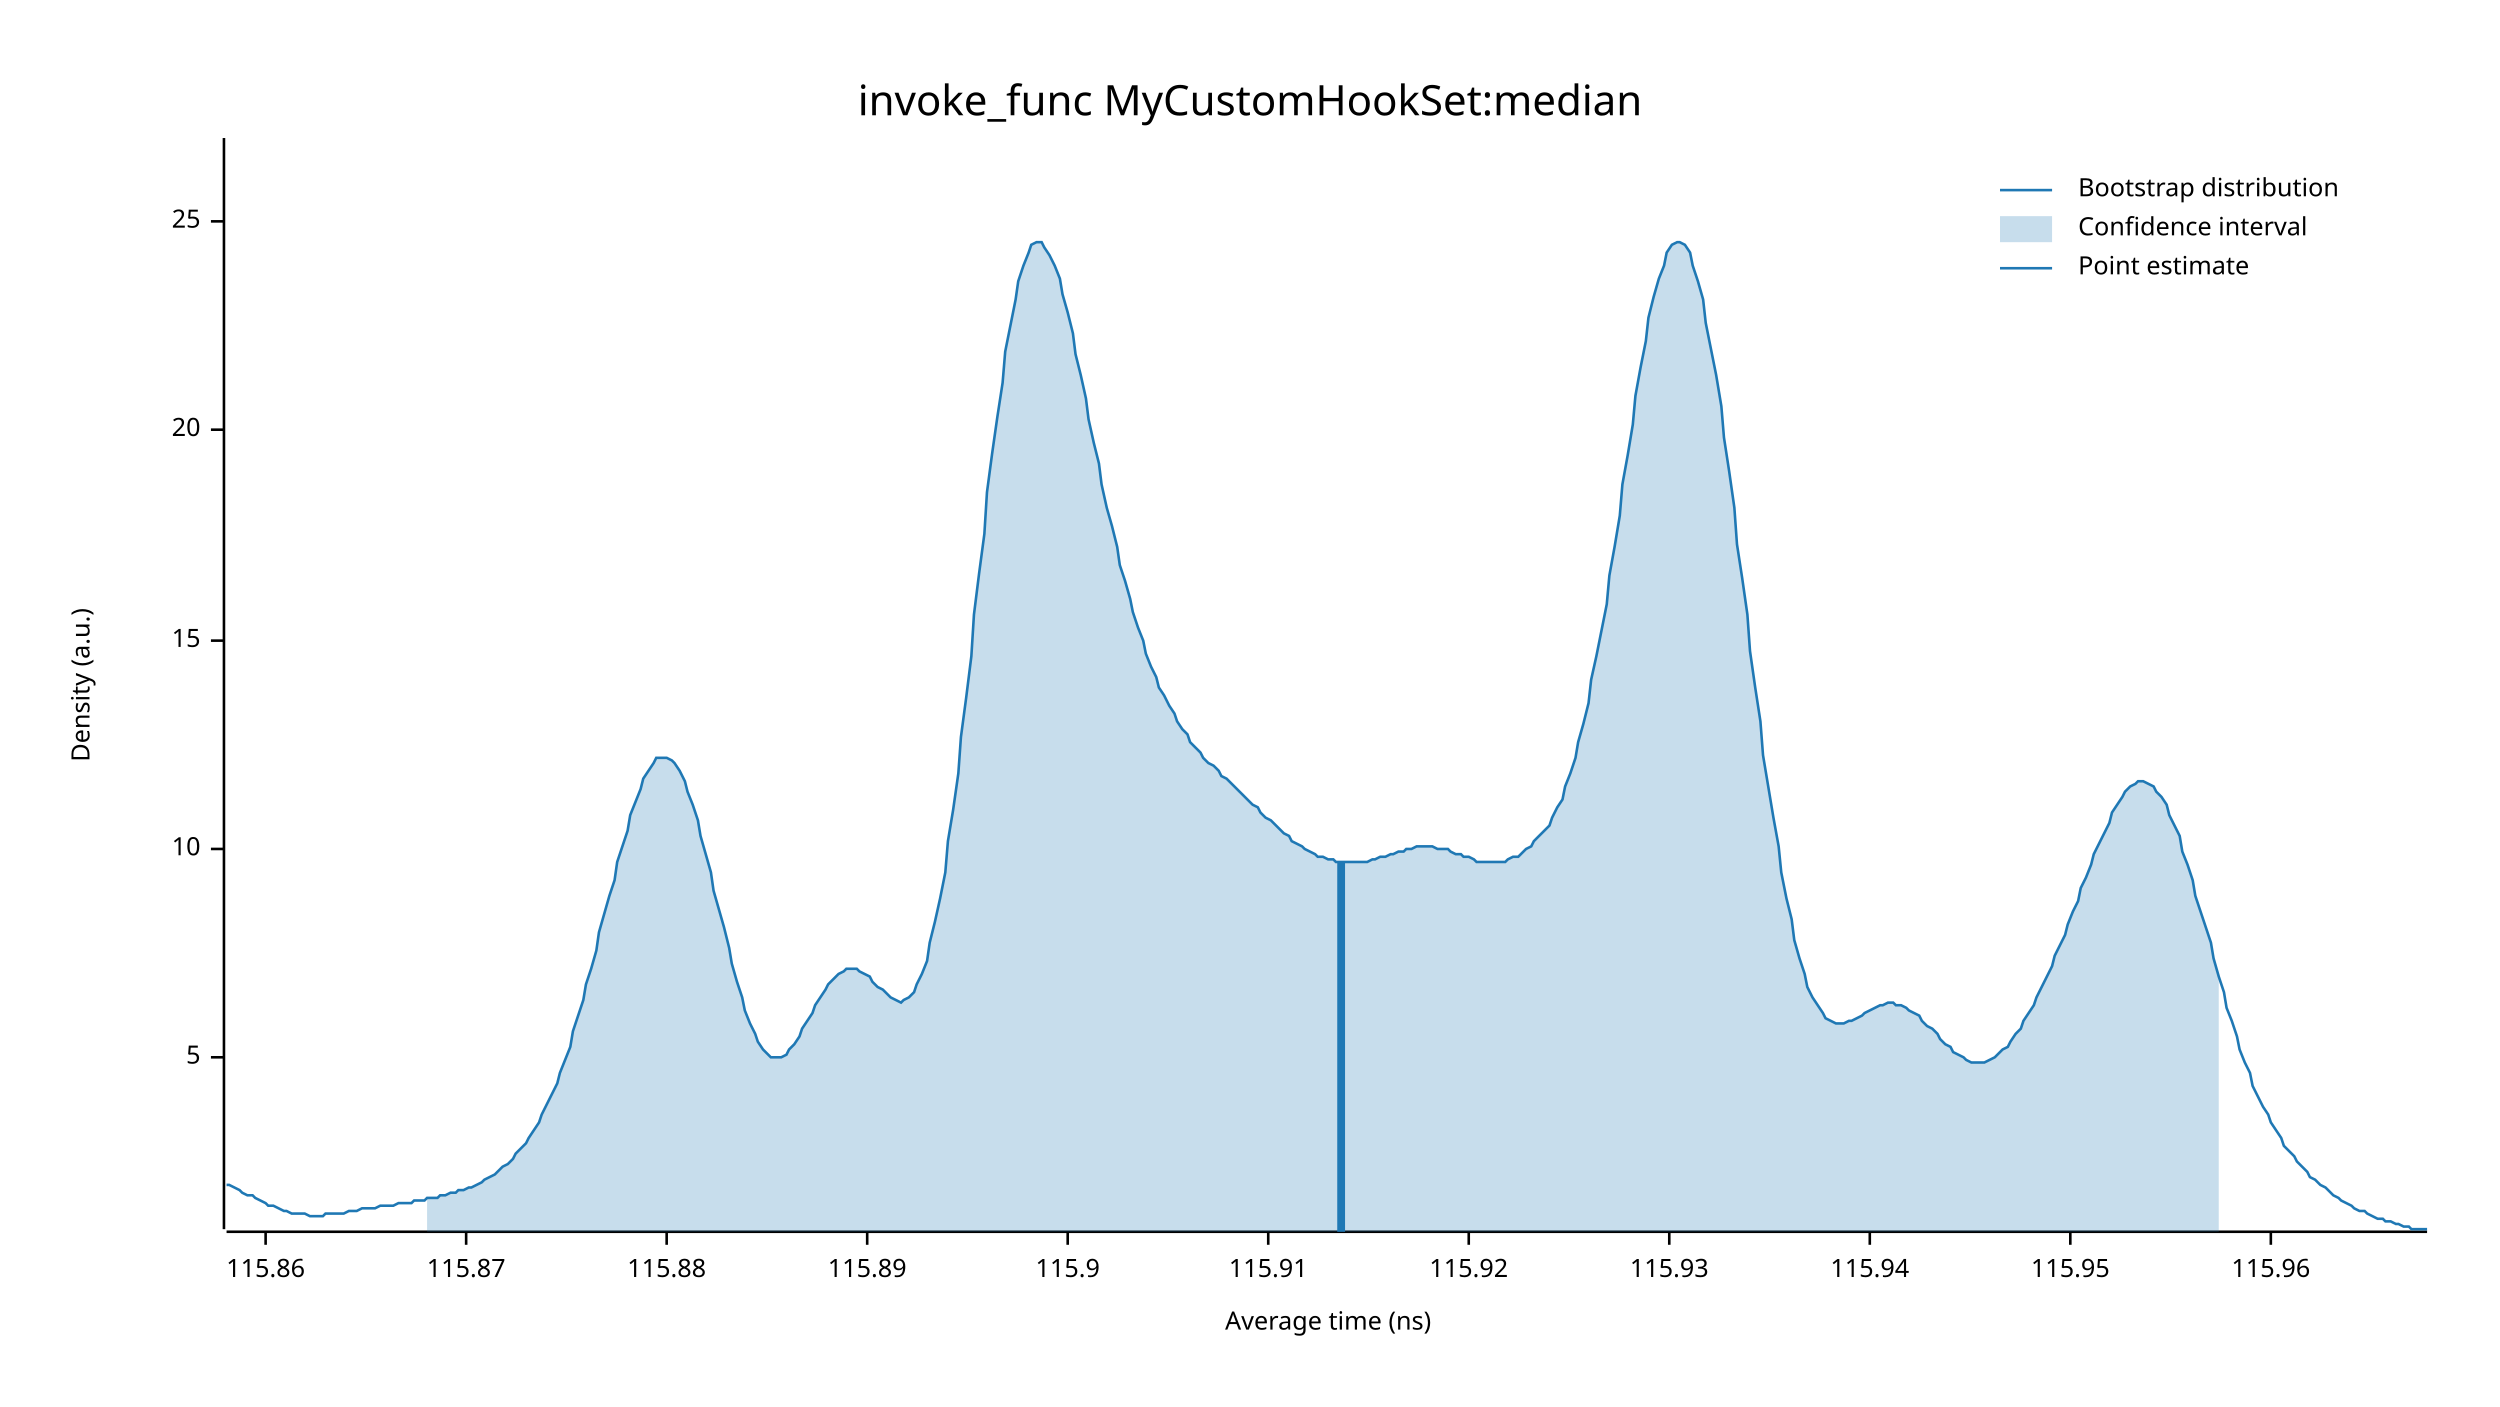
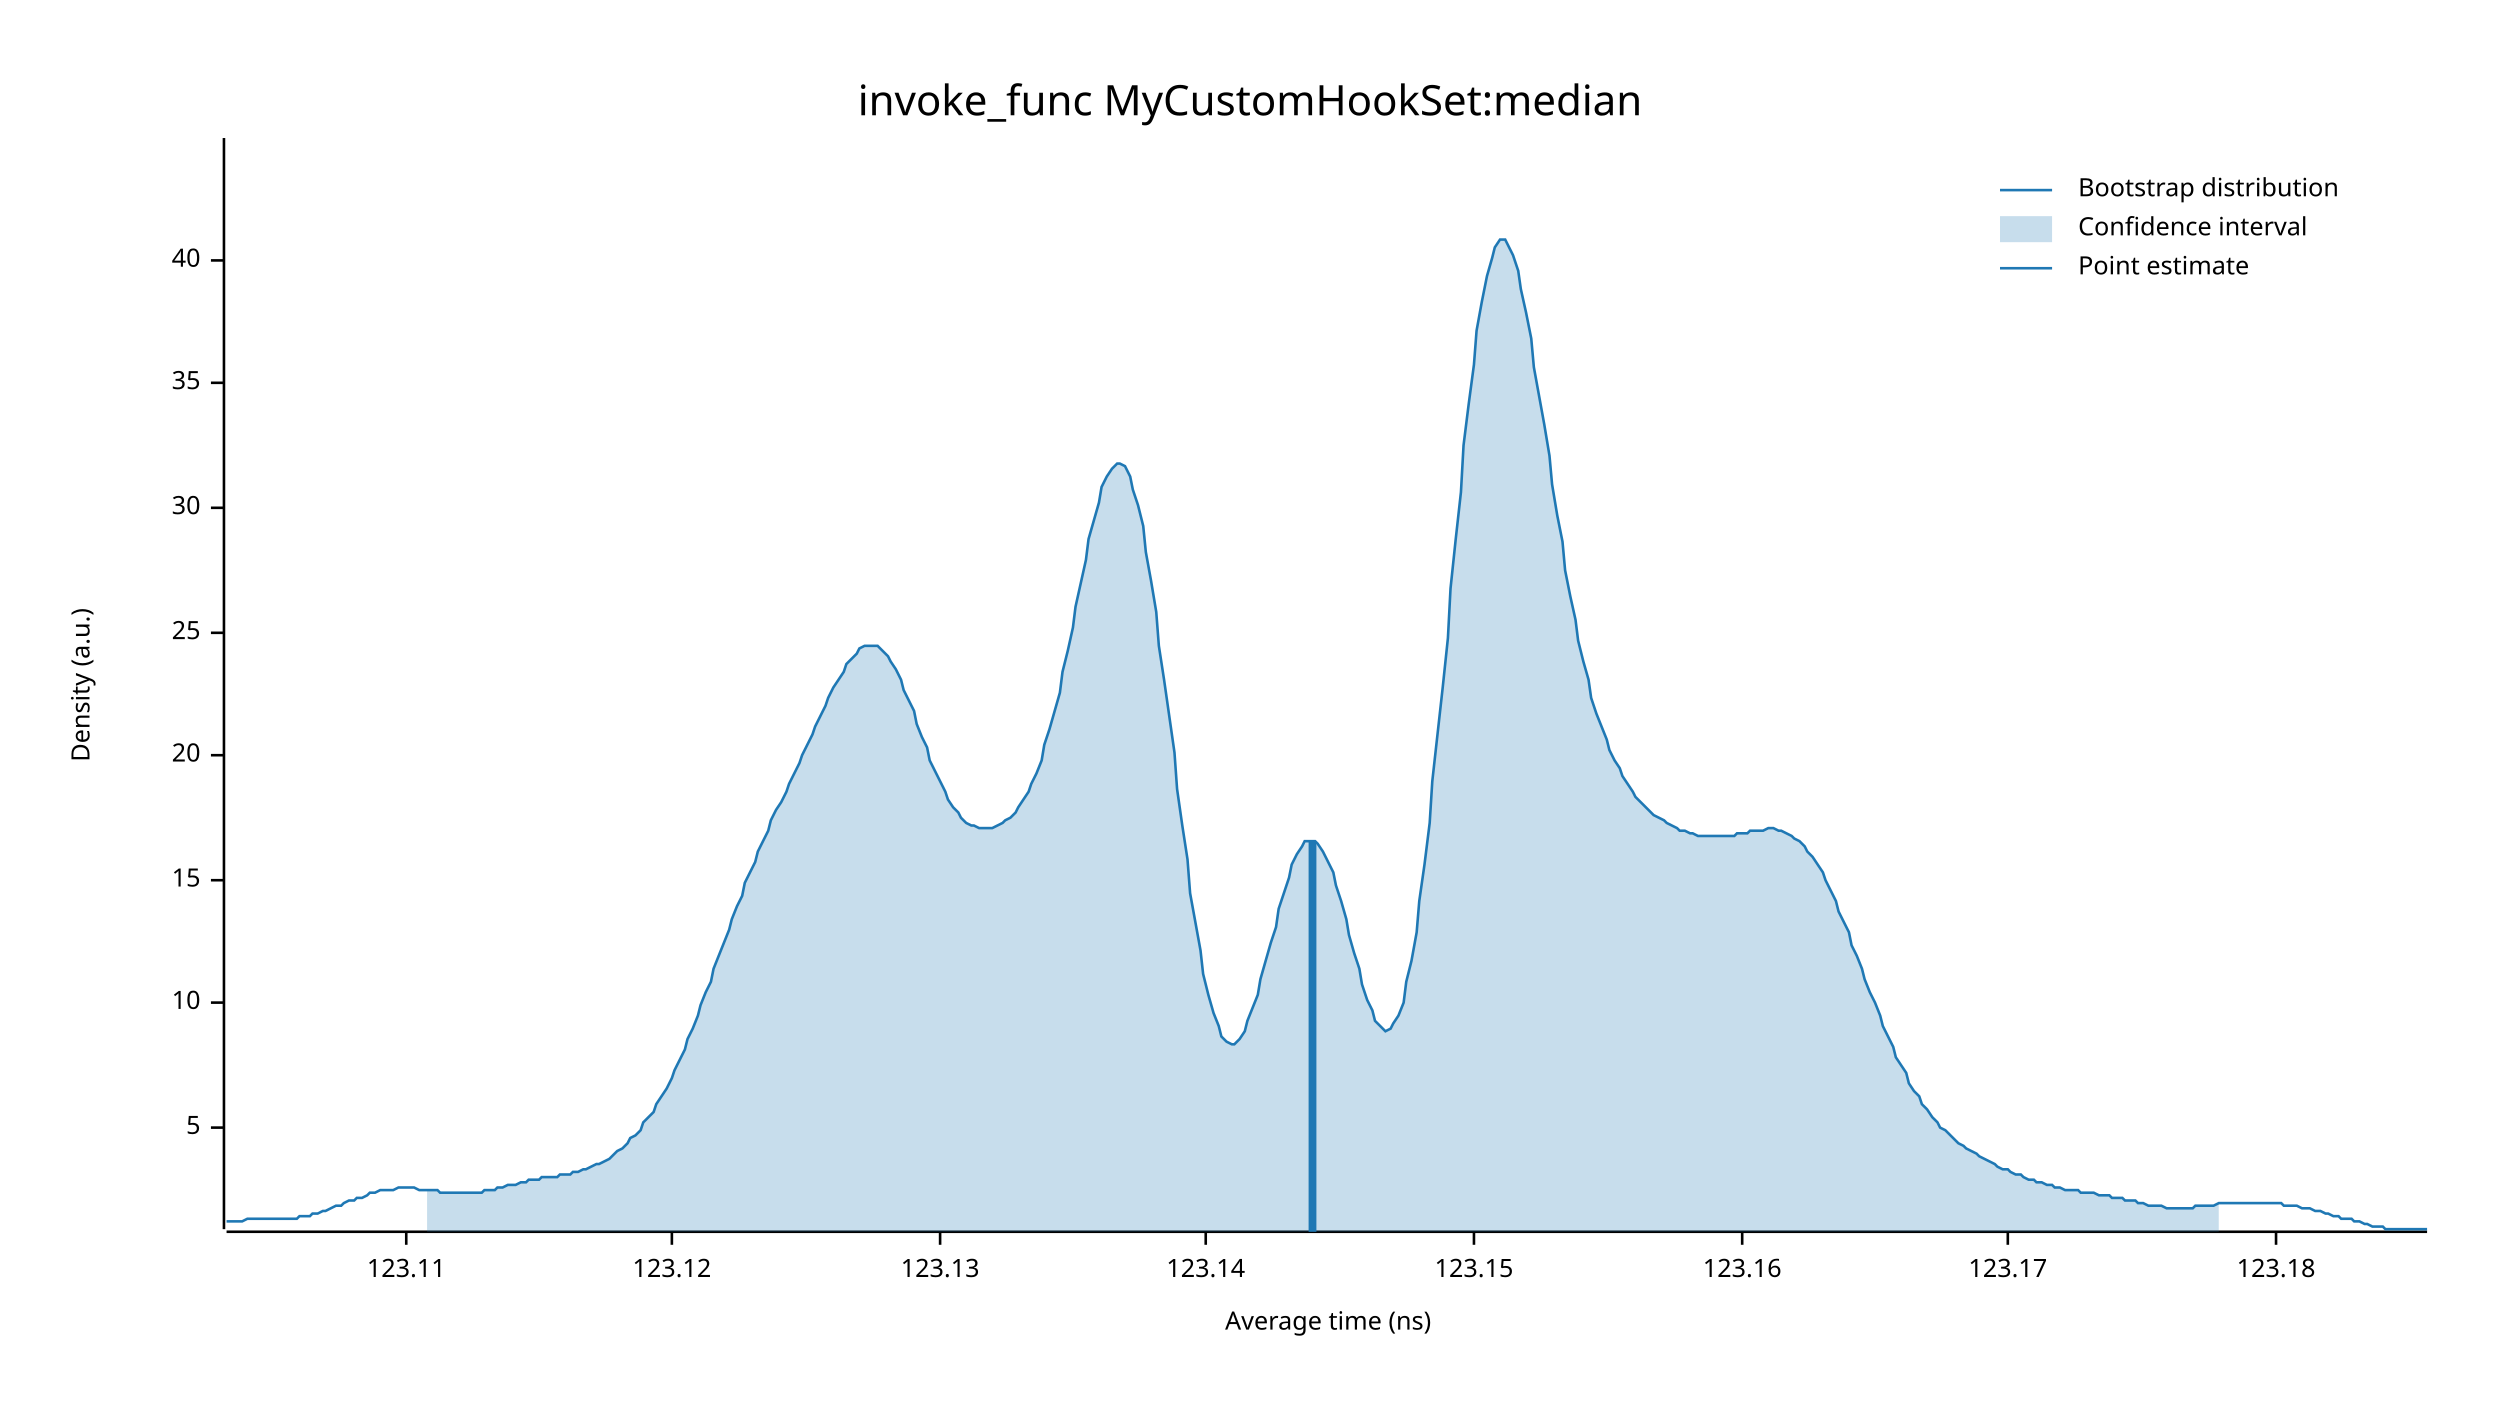
<svg xmlns="http://www.w3.org/2000/svg" width="960" height="540" viewBox="0 0 960 540">
  <text x="480" y="32" dy="0.76em" text-anchor="middle" font-family="sans-serif" font-size="16.129" opacity="1" fill="#000000">
invoke_func MyCustomHookSet:median
</text>
  <text x="27" y="263" dy="0.76em" text-anchor="middle" font-family="sans-serif" font-size="9.677" opacity="1" fill="#000000" transform="rotate(270, 27, 263)">
Density (a.u.)
</text>
  <text x="510" y="513" dy="-0.5ex" text-anchor="middle" font-family="sans-serif" font-size="9.677" opacity="1" fill="#000000">
Average time (ns)
</text>
  <polyline fill="none" opacity="1" stroke="#000000" stroke-width="1" points="86,53 86,472 " />
-   <text x="77" y="406" dy="0.5ex" text-anchor="end" font-family="sans-serif" font-size="9.677" opacity="1" fill="#000000">
+   <text x="77" y="433" dy="0.5ex" text-anchor="end" font-family="sans-serif" font-size="9.677" opacity="1" fill="#000000">
5
</text>
-   <polyline fill="none" opacity="1" stroke="#000000" stroke-width="1" points="81,406 86,406 " />
-   <text x="77" y="326" dy="0.5ex" text-anchor="end" font-family="sans-serif" font-size="9.677" opacity="1" fill="#000000">
+   <polyline fill="none" opacity="1" stroke="#000000" stroke-width="1" points="81,433 86,433 " />
+   <text x="77" y="385" dy="0.5ex" text-anchor="end" font-family="sans-serif" font-size="9.677" opacity="1" fill="#000000">
10
</text>
-   <polyline fill="none" opacity="1" stroke="#000000" stroke-width="1" points="81,326 86,326 " />
-   <text x="77" y="246" dy="0.5ex" text-anchor="end" font-family="sans-serif" font-size="9.677" opacity="1" fill="#000000">
+   <polyline fill="none" opacity="1" stroke="#000000" stroke-width="1" points="81,385 86,385 " />
+   <text x="77" y="338" dy="0.5ex" text-anchor="end" font-family="sans-serif" font-size="9.677" opacity="1" fill="#000000">
15
</text>
-   <polyline fill="none" opacity="1" stroke="#000000" stroke-width="1" points="81,246 86,246 " />
-   <text x="77" y="165" dy="0.5ex" text-anchor="end" font-family="sans-serif" font-size="9.677" opacity="1" fill="#000000">
+   <polyline fill="none" opacity="1" stroke="#000000" stroke-width="1" points="81,338 86,338 " />
+   <text x="77" y="290" dy="0.5ex" text-anchor="end" font-family="sans-serif" font-size="9.677" opacity="1" fill="#000000">
20
</text>
-   <polyline fill="none" opacity="1" stroke="#000000" stroke-width="1" points="81,165 86,165 " />
-   <text x="77" y="85" dy="0.5ex" text-anchor="end" font-family="sans-serif" font-size="9.677" opacity="1" fill="#000000">
+   <polyline fill="none" opacity="1" stroke="#000000" stroke-width="1" points="81,290 86,290 " />
+   <text x="77" y="243" dy="0.5ex" text-anchor="end" font-family="sans-serif" font-size="9.677" opacity="1" fill="#000000">
25
</text>
-   <polyline fill="none" opacity="1" stroke="#000000" stroke-width="1" points="81,85 86,85 " />
+   <polyline fill="none" opacity="1" stroke="#000000" stroke-width="1" points="81,243 86,243 " />
+   <text x="77" y="195" dy="0.5ex" text-anchor="end" font-family="sans-serif" font-size="9.677" opacity="1" fill="#000000">
+ 30
+ </text>
+   <polyline fill="none" opacity="1" stroke="#000000" stroke-width="1" points="81,195 86,195 " />
+   <text x="77" y="147" dy="0.5ex" text-anchor="end" font-family="sans-serif" font-size="9.677" opacity="1" fill="#000000">
+ 35
+ </text>
+   <polyline fill="none" opacity="1" stroke="#000000" stroke-width="1" points="81,147 86,147 " />
+   <text x="77" y="100" dy="0.5ex" text-anchor="end" font-family="sans-serif" font-size="9.677" opacity="1" fill="#000000">
+ 40
+ </text>
+   <polyline fill="none" opacity="1" stroke="#000000" stroke-width="1" points="81,100 86,100 " />
  <polyline fill="none" opacity="1" stroke="#000000" stroke-width="1" points="87,473 932,473 " />
-   <text x="102" y="483" dy="0.76em" text-anchor="middle" font-family="sans-serif" font-size="9.677" opacity="1" fill="#000000">
- 115.86
+   <text x="156" y="483" dy="0.76em" text-anchor="middle" font-family="sans-serif" font-size="9.677" opacity="1" fill="#000000">
+ 123.11
</text>
-   <polyline fill="none" opacity="1" stroke="#000000" stroke-width="1" points="102,473 102,478 " />
-   <text x="179" y="483" dy="0.76em" text-anchor="middle" font-family="sans-serif" font-size="9.677" opacity="1" fill="#000000">
- 115.87
+   <polyline fill="none" opacity="1" stroke="#000000" stroke-width="1" points="156,473 156,478 " />
+   <text x="258" y="483" dy="0.76em" text-anchor="middle" font-family="sans-serif" font-size="9.677" opacity="1" fill="#000000">
+ 123.12
</text>
-   <polyline fill="none" opacity="1" stroke="#000000" stroke-width="1" points="179,473 179,478 " />
-   <text x="256" y="483" dy="0.76em" text-anchor="middle" font-family="sans-serif" font-size="9.677" opacity="1" fill="#000000">
- 115.88
+   <polyline fill="none" opacity="1" stroke="#000000" stroke-width="1" points="258,473 258,478 " />
+   <text x="361" y="483" dy="0.76em" text-anchor="middle" font-family="sans-serif" font-size="9.677" opacity="1" fill="#000000">
+ 123.13
</text>
-   <polyline fill="none" opacity="1" stroke="#000000" stroke-width="1" points="256,473 256,478 " />
-   <text x="333" y="483" dy="0.76em" text-anchor="middle" font-family="sans-serif" font-size="9.677" opacity="1" fill="#000000">
- 115.89
+   <polyline fill="none" opacity="1" stroke="#000000" stroke-width="1" points="361,473 361,478 " />
+   <text x="463" y="483" dy="0.76em" text-anchor="middle" font-family="sans-serif" font-size="9.677" opacity="1" fill="#000000">
+ 123.14
</text>
-   <polyline fill="none" opacity="1" stroke="#000000" stroke-width="1" points="333,473 333,478 " />
-   <text x="410" y="483" dy="0.76em" text-anchor="middle" font-family="sans-serif" font-size="9.677" opacity="1" fill="#000000">
- 115.9
+   <polyline fill="none" opacity="1" stroke="#000000" stroke-width="1" points="463,473 463,478 " />
+   <text x="566" y="483" dy="0.76em" text-anchor="middle" font-family="sans-serif" font-size="9.677" opacity="1" fill="#000000">
+ 123.15
</text>
-   <polyline fill="none" opacity="1" stroke="#000000" stroke-width="1" points="410,473 410,478 " />
-   <text x="487" y="483" dy="0.76em" text-anchor="middle" font-family="sans-serif" font-size="9.677" opacity="1" fill="#000000">
- 115.91
+   <polyline fill="none" opacity="1" stroke="#000000" stroke-width="1" points="566,473 566,478 " />
+   <text x="669" y="483" dy="0.76em" text-anchor="middle" font-family="sans-serif" font-size="9.677" opacity="1" fill="#000000">
+ 123.16
</text>
-   <polyline fill="none" opacity="1" stroke="#000000" stroke-width="1" points="487,473 487,478 " />
-   <text x="564" y="483" dy="0.76em" text-anchor="middle" font-family="sans-serif" font-size="9.677" opacity="1" fill="#000000">
- 115.92
+   <polyline fill="none" opacity="1" stroke="#000000" stroke-width="1" points="669,473 669,478 " />
+   <text x="771" y="483" dy="0.76em" text-anchor="middle" font-family="sans-serif" font-size="9.677" opacity="1" fill="#000000">
+ 123.17
</text>
-   <polyline fill="none" opacity="1" stroke="#000000" stroke-width="1" points="564,473 564,478 " />
-   <text x="641" y="483" dy="0.76em" text-anchor="middle" font-family="sans-serif" font-size="9.677" opacity="1" fill="#000000">
- 115.93
+   <polyline fill="none" opacity="1" stroke="#000000" stroke-width="1" points="771,473 771,478 " />
+   <text x="874" y="483" dy="0.76em" text-anchor="middle" font-family="sans-serif" font-size="9.677" opacity="1" fill="#000000">
+ 123.18
</text>
-   <polyline fill="none" opacity="1" stroke="#000000" stroke-width="1" points="641,473 641,478 " />
-   <text x="718" y="483" dy="0.76em" text-anchor="middle" font-family="sans-serif" font-size="9.677" opacity="1" fill="#000000">
- 115.94
- </text>
-   <polyline fill="none" opacity="1" stroke="#000000" stroke-width="1" points="718,473 718,478 " />
-   <text x="795" y="483" dy="0.76em" text-anchor="middle" font-family="sans-serif" font-size="9.677" opacity="1" fill="#000000">
- 115.95
- </text>
-   <polyline fill="none" opacity="1" stroke="#000000" stroke-width="1" points="795,473 795,478 " />
-   <text x="872" y="483" dy="0.76em" text-anchor="middle" font-family="sans-serif" font-size="9.677" opacity="1" fill="#000000">
- 115.96
- </text>
-   <polyline fill="none" opacity="1" stroke="#000000" stroke-width="1" points="872,473 872,478 " />
-   <polyline fill="none" opacity="1" stroke="#1F78B4" stroke-width="1" points="87,455 88,455 90,456 92,457 93,458 95,459 97,459 98,460 100,461 102,462 103,463 105,463 107,464 109,465 110,465 112,466 114,466 115,466 117,466 119,467 120,467 122,467 124,467 125,466 127,466 129,466 131,466 132,466 134,465 136,465 137,465 139,464 141,464 142,464 144,464 146,463 147,463 149,463 151,463 153,462 154,462 156,462 158,462 159,461 161,461 163,461 164,460 166,460 168,460 169,459 171,459 173,458 175,458 176,457 178,457 180,456 181,456 183,455 185,454 186,453 188,452 190,451 191,450 193,448 195,447 197,445 198,443 200,441 202,439 203,437 205,434 207,431 208,428 210,424 212,420 214,416 215,412 217,407 219,402 220,396 222,390 224,384 225,378 227,372 229,365 230,358 232,351 234,344 236,338 237,331 239,325 241,319 242,313 244,308 246,303 247,299 249,296 251,293 252,291 254,291 256,291 258,292 259,293 261,296 263,300 264,304 266,309 268,315 269,321 271,328 273,335 274,342 276,349 278,356 280,364 281,370 283,377 285,383 286,388 288,393 290,397 291,400 293,403 295,405 296,406 298,406 300,406 302,405 303,403 305,401 307,398 308,395 310,392 312,389 313,386 315,383 317,380 318,378 320,376 322,374 324,373 325,372 327,372 329,372 330,373 332,374 334,375 335,377 337,379 339,380 341,382 342,383 344,384 346,385 347,384 349,383 351,381 352,378 354,374 356,369 357,362 359,354 361,345 363,335 364,323 366,311 368,297 369,283 371,268 373,252 374,236 376,220 378,205 379,189 381,174 383,160 385,147 386,135 388,125 390,115 391,108 393,102 395,97 396,94 398,93 400,93 401,95 403,98 405,102 407,107 408,113 410,120 412,128 413,136 415,144 417,153 418,161 420,170 422,178 423,186 425,195 427,202 429,210 430,217 432,223 434,230 435,235 437,241 439,246 440,251 442,256 444,260 445,264 447,267 449,271 451,274 452,277 454,280 456,282 457,285 459,287 461,289 462,291 464,293 466,294 468,296 469,298 471,299 473,301 474,302 476,304 478,306 479,307 481,309 483,310 484,312 486,314 488,315 490,317 491,318 493,320 495,321 496,323 498,324 500,325 501,326 503,327 505,328 506,329 508,329 510,330 512,330 513,331 515,331 517,331 518,331 520,331 522,331 523,331 525,331 527,330 528,330 530,329 532,329 534,328 535,328 537,327 539,327 540,326 542,326 544,325 545,325 547,325 549,325 550,325 552,326 554,326 556,326 557,327 559,328 561,328 562,329 564,329 566,330 567,331 569,331 571,331 573,331 574,331 576,331 578,331 579,330 581,329 583,329 584,328 586,326 588,325 589,323 591,321 593,319 595,317 596,314 598,310 600,307 601,302 603,297 605,291 606,285 608,278 610,270 611,261 613,252 615,242 617,232 618,221 620,210 622,198 623,186 625,175 627,163 628,152 630,141 632,131 633,122 635,114 637,107 639,102 640,97 642,94 644,93 645,93 647,94 649,97 650,102 652,108 654,115 655,124 657,134 659,144 661,156 662,168 664,181 666,195 667,209 669,222 671,236 672,250 674,264 676,277 677,290 679,302 681,314 683,325 684,335 686,345 688,353 689,361 691,368 693,374 694,379 696,383 698,386 700,389 701,391 703,392 705,393 706,393 708,393 710,392 711,392 713,391 715,390 716,389 718,388 720,387 722,386 723,386 725,385 727,385 728,386 730,386 732,387 733,388 735,389 737,390 738,392 740,394 742,395 744,397 745,399 747,401 749,402 750,404 752,405 754,406 755,407 757,408 759,408 760,408 762,408 764,407 766,406 767,405 769,403 771,402 772,400 774,397 776,395 777,392 779,389 781,386 782,383 784,379 786,375 788,371 789,367 791,363 793,359 794,355 796,350 798,346 799,341 801,337 803,332 804,328 806,324 808,320 810,316 811,312 813,309 815,306 816,304 818,302 820,301 821,300 823,300 825,301 827,302 828,304 830,306 832,309 833,313 835,317 837,321 838,327 840,332 842,338 843,344 845,350 847,356 849,362 850,368 852,375 854,381 855,387 857,392 859,398 860,403 862,408 864,412 865,417 867,421 869,425 871,428 872,431 874,434 876,437 877,440 879,442 881,444 882,446 884,448 886,450 887,452 889,453 891,455 893,456 894,457 896,459 898,460 899,461 901,462 903,463 904,464 906,465 908,465 909,466 911,467 913,468 915,468 916,469 918,469 920,470 921,470 923,471 925,471 926,472 928,472 930,472 932,472 " />
-   <polygon opacity="0.25" fill="#1F78B4" points="164,460 166,460 168,460 169,459 171,459 173,458 175,458 176,457 178,457 180,456 181,456 183,455 185,454 186,453 188,452 190,451 191,450 193,448 195,447 197,445 198,443 200,441 202,439 203,437 205,434 207,431 208,428 210,424 212,420 214,416 215,412 217,407 219,402 220,396 222,390 224,384 225,378 227,372 229,365 230,358 232,351 234,344 236,338 237,331 239,325 241,319 242,313 244,308 246,303 247,299 249,296 251,293 252,291 254,291 256,291 258,292 259,293 261,296 263,300 264,304 266,309 268,315 269,321 271,328 273,335 274,342 276,349 278,356 280,364 281,370 283,377 285,383 286,388 288,393 290,397 291,400 293,403 295,405 296,406 298,406 300,406 302,405 303,403 305,401 307,398 308,395 310,392 312,389 313,386 315,383 317,380 318,378 320,376 322,374 324,373 325,372 327,372 329,372 330,373 332,374 334,375 335,377 337,379 339,380 341,382 342,383 344,384 346,385 347,384 349,383 351,381 352,378 354,374 356,369 357,362 359,354 361,345 363,335 364,323 366,311 368,297 369,283 371,268 373,252 374,236 376,220 378,205 379,189 381,174 383,160 385,147 386,135 388,125 390,115 391,108 393,102 395,97 396,94 398,93 400,93 401,95 403,98 405,102 407,107 408,113 410,120 412,128 413,136 415,144 417,153 418,161 420,170 422,178 423,186 425,195 427,202 429,210 430,217 432,223 434,230 435,235 437,241 439,246 440,251 442,256 444,260 445,264 447,267 449,271 451,274 452,277 454,280 456,282 457,285 459,287 461,289 462,291 464,293 466,294 468,296 469,298 471,299 473,301 474,302 476,304 478,306 479,307 481,309 483,310 484,312 486,314 488,315 490,317 491,318 493,320 495,321 496,323 498,324 500,325 501,326 503,327 505,328 506,329 508,329 510,330 512,330 513,331 515,331 517,331 518,331 520,331 522,331 523,331 525,331 527,330 528,330 530,329 532,329 534,328 535,328 537,327 539,327 540,326 542,326 544,325 545,325 547,325 549,325 550,325 552,326 554,326 556,326 557,327 559,328 561,328 562,329 564,329 566,330 567,331 569,331 571,331 573,331 574,331 576,331 578,331 579,330 581,329 583,329 584,328 586,326 588,325 589,323 591,321 593,319 595,317 596,314 598,310 600,307 601,302 603,297 605,291 606,285 608,278 610,270 611,261 613,252 615,242 617,232 618,221 620,210 622,198 623,186 625,175 627,163 628,152 630,141 632,131 633,122 635,114 637,107 639,102 640,97 642,94 644,93 645,93 647,94 649,97 650,102 652,108 654,115 655,124 657,134 659,144 661,156 662,168 664,181 666,195 667,209 669,222 671,236 672,250 674,264 676,277 677,290 679,302 681,314 683,325 684,335 686,345 688,353 689,361 691,368 693,374 694,379 696,383 698,386 700,389 701,391 703,392 705,393 706,393 708,393 710,392 711,392 713,391 715,390 716,389 718,388 720,387 722,386 723,386 725,385 727,385 728,386 730,386 732,387 733,388 735,389 737,390 738,392 740,394 742,395 744,397 745,399 747,401 749,402 750,404 752,405 754,406 755,407 757,408 759,408 760,408 762,408 764,407 766,406 767,405 769,403 771,402 772,400 774,397 776,395 777,392 779,389 781,386 782,383 784,379 786,375 788,371 789,367 791,363 793,359 794,355 796,350 798,346 799,341 801,337 803,332 804,328 806,324 808,320 810,316 811,312 813,309 815,306 816,304 818,302 820,301 821,300 823,300 825,301 827,302 828,304 830,306 832,309 833,313 835,317 837,321 838,327 840,332 842,338 843,344 845,350 847,356 849,362 850,368 852,375 852,473 164,473 " />
-   <polyline fill="none" opacity="1" stroke="#1F78B4" stroke-width="3" points="515,473 515,331 " />
+   <polyline fill="none" opacity="1" stroke="#000000" stroke-width="1" points="874,473 874,478 " />
+   <polyline fill="none" opacity="1" stroke="#1F78B4" stroke-width="1" points="87,469 88,469 90,469 92,469 93,469 95,468 97,468 98,468 100,468 102,468 103,468 105,468 107,468 109,468 110,468 112,468 114,468 115,467 117,467 119,467 120,466 122,466 124,465 125,465 127,464 129,463 131,463 132,462 134,461 136,461 137,460 139,460 141,459 142,458 144,458 146,457 147,457 149,457 151,457 153,456 154,456 156,456 158,456 159,456 161,457 163,457 164,457 166,457 168,457 169,458 171,458 173,458 175,458 176,458 178,458 180,458 181,458 183,458 185,458 186,457 188,457 190,457 191,456 193,456 195,455 197,455 198,455 200,454 202,454 203,453 205,453 207,453 208,452 210,452 212,452 214,452 215,451 217,451 219,451 220,450 222,450 224,449 225,449 227,448 229,447 230,447 232,446 234,445 236,443 237,442 239,441 241,439 242,437 244,436 246,434 247,431 249,429 251,427 252,424 254,421 256,418 258,414 259,411 261,407 263,403 264,399 266,395 268,390 269,386 271,381 273,377 274,372 276,367 278,362 280,357 281,353 283,348 285,344 286,339 288,335 290,331 291,327 293,323 295,319 296,315 298,311 300,308 302,304 303,301 305,297 307,293 308,290 310,286 312,282 313,279 315,275 317,271 318,268 320,264 322,261 324,258 325,255 327,253 329,251 330,249 332,248 334,248 335,248 337,248 339,250 341,252 342,254 344,257 346,261 347,265 349,269 351,273 352,278 354,283 356,287 357,292 359,296 361,300 363,304 364,307 366,310 368,312 369,314 371,316 373,317 374,317 376,318 378,318 379,318 381,318 383,317 385,316 386,315 388,314 390,312 391,310 393,307 395,304 396,301 398,297 400,292 401,286 403,280 405,273 407,266 408,258 410,250 412,241 413,233 415,224 417,215 418,207 420,200 422,193 423,187 425,183 427,180 429,178 430,178 432,179 434,183 435,188 437,194 439,202 440,212 442,223 444,235 445,248 447,261 449,275 451,289 452,303 454,317 456,330 457,343 459,354 461,365 462,374 464,382 466,389 468,394 469,398 471,400 473,401 474,401 476,399 478,396 479,392 481,387 483,382 484,376 486,369 488,362 490,356 491,349 493,343 495,337 496,332 498,328 500,325 501,323 503,323 505,323 506,324 508,327 510,331 512,335 513,340 515,346 517,353 518,359 520,366 522,372 523,378 525,384 527,388 528,392 530,394 532,396 534,395 535,393 537,390 539,385 540,377 542,369 544,358 545,346 547,332 549,316 550,300 552,282 554,264 556,245 557,226 559,207 561,189 562,171 564,155 566,140 567,127 569,116 571,106 573,99 574,95 576,92 578,92 579,94 581,98 583,104 584,111 586,120 588,130 589,141 591,152 593,163 595,175 596,186 598,198 600,208 601,219 603,229 605,238 606,246 608,254 610,261 611,268 613,274 615,279 617,284 618,288 620,292 622,295 623,298 625,301 627,304 628,306 630,308 632,310 633,311 635,313 637,314 639,315 640,316 642,317 644,318 645,319 647,319 649,320 650,320 652,321 654,321 655,321 657,321 659,321 661,321 662,321 664,321 666,321 667,320 669,320 671,320 672,319 674,319 676,319 677,319 679,318 681,318 683,319 684,319 686,320 688,321 689,322 691,323 693,325 694,327 696,329 698,332 700,335 701,338 703,342 705,346 706,350 708,354 710,358 711,363 713,367 715,372 716,376 718,381 720,385 722,390 723,394 725,398 727,402 728,406 730,409 732,412 733,416 735,419 737,421 738,424 740,426 742,429 744,431 745,433 747,434 749,436 750,437 752,439 754,440 755,441 757,442 759,443 760,444 762,445 764,446 766,447 767,448 769,449 771,449 772,450 774,451 776,451 777,452 779,453 781,453 782,454 784,454 786,455 788,455 789,456 791,456 793,457 794,457 796,457 798,457 799,458 801,458 803,458 804,458 806,459 808,459 810,459 811,460 813,460 815,460 816,461 818,461 820,461 821,462 823,462 825,463 827,463 828,463 830,463 832,464 833,464 835,464 837,464 838,464 840,464 842,464 843,463 845,463 847,463 849,463 850,463 852,462 854,462 855,462 857,462 859,462 860,462 862,462 864,462 865,462 867,462 869,462 871,462 872,462 874,462 876,462 877,463 879,463 881,463 882,463 884,464 886,464 887,464 889,465 891,465 893,466 894,466 896,467 898,467 899,468 901,468 903,468 904,469 906,469 908,470 909,470 911,471 913,471 915,471 916,472 918,472 920,472 921,472 923,472 925,472 926,472 928,472 930,472 932,472 " />
+   <polygon opacity="0.25" fill="#1F78B4" points="164,457 166,457 168,457 169,458 171,458 173,458 175,458 176,458 178,458 180,458 181,458 183,458 185,458 186,457 188,457 190,457 191,456 193,456 195,455 197,455 198,455 200,454 202,454 203,453 205,453 207,453 208,452 210,452 212,452 214,452 215,451 217,451 219,451 220,450 222,450 224,449 225,449 227,448 229,447 230,447 232,446 234,445 236,443 237,442 239,441 241,439 242,437 244,436 246,434 247,431 249,429 251,427 252,424 254,421 256,418 258,414 259,411 261,407 263,403 264,399 266,395 268,390 269,386 271,381 273,377 274,372 276,367 278,362 280,357 281,353 283,348 285,344 286,339 288,335 290,331 291,327 293,323 295,319 296,315 298,311 300,308 302,304 303,301 305,297 307,293 308,290 310,286 312,282 313,279 315,275 317,271 318,268 320,264 322,261 324,258 325,255 327,253 329,251 330,249 332,248 334,248 335,248 337,248 339,250 341,252 342,254 344,257 346,261 347,265 349,269 351,273 352,278 354,283 356,287 357,292 359,296 361,300 363,304 364,307 366,310 368,312 369,314 371,316 373,317 374,317 376,318 378,318 379,318 381,318 383,317 385,316 386,315 388,314 390,312 391,310 393,307 395,304 396,301 398,297 400,292 401,286 403,280 405,273 407,266 408,258 410,250 412,241 413,233 415,224 417,215 418,207 420,200 422,193 423,187 425,183 427,180 429,178 430,178 432,179 434,183 435,188 437,194 439,202 440,212 442,223 444,235 445,248 447,261 449,275 451,289 452,303 454,317 456,330 457,343 459,354 461,365 462,374 464,382 466,389 468,394 469,398 471,400 473,401 474,401 476,399 478,396 479,392 481,387 483,382 484,376 486,369 488,362 490,356 491,349 493,343 495,337 496,332 498,328 500,325 501,323 503,323 505,323 506,324 508,327 510,331 512,335 513,340 515,346 517,353 518,359 520,366 522,372 523,378 525,384 527,388 528,392 530,394 532,396 534,395 535,393 537,390 539,385 540,377 542,369 544,358 545,346 547,332 549,316 550,300 552,282 554,264 556,245 557,226 559,207 561,189 562,171 564,155 566,140 567,127 569,116 571,106 573,99 574,95 576,92 578,92 579,94 581,98 583,104 584,111 586,120 588,130 589,141 591,152 593,163 595,175 596,186 598,198 600,208 601,219 603,229 605,238 606,246 608,254 610,261 611,268 613,274 615,279 617,284 618,288 620,292 622,295 623,298 625,301 627,304 628,306 630,308 632,310 633,311 635,313 637,314 639,315 640,316 642,317 644,318 645,319 647,319 649,320 650,320 652,321 654,321 655,321 657,321 659,321 661,321 662,321 664,321 666,321 667,320 669,320 671,320 672,319 674,319 676,319 677,319 679,318 681,318 683,319 684,319 686,320 688,321 689,322 691,323 693,325 694,327 696,329 698,332 700,335 701,338 703,342 705,346 706,350 708,354 710,358 711,363 713,367 715,372 716,376 718,381 720,385 722,390 723,394 725,398 727,402 728,406 730,409 732,412 733,416 735,419 737,421 738,424 740,426 742,429 744,431 745,433 747,434 749,436 750,437 752,439 754,440 755,441 757,442 759,443 760,444 762,445 764,446 766,447 767,448 769,449 771,449 772,450 774,451 776,451 777,452 779,453 781,453 782,454 784,454 786,455 788,455 789,456 791,456 793,457 794,457 796,457 798,457 799,458 801,458 803,458 804,458 806,459 808,459 810,459 811,460 813,460 815,460 816,461 818,461 820,461 821,462 823,462 825,463 827,463 828,463 830,463 832,464 833,464 835,464 837,464 838,464 840,464 842,464 843,463 845,463 847,463 849,463 850,463 852,462 852,473 164,473 " />
+   <polyline fill="none" opacity="1" stroke="#1F78B4" stroke-width="3" points="504,473 504,323 " />
  <text x="798" y="68" dy="0.76em" text-anchor="start" font-family="sans-serif" font-size="9.677" opacity="1" fill="#000000">
Bootstrap distribution
</text>
  <text x="798" y="83" dy="0.76em" text-anchor="start" font-family="sans-serif" font-size="9.677" opacity="1" fill="#000000">
Confidence interval
</text>
  <text x="798" y="98" dy="0.76em" text-anchor="start" font-family="sans-serif" font-size="9.677" opacity="1" fill="#000000">
Point estimate
</text>
  <polyline fill="none" opacity="1" stroke="#1F78B4" stroke-width="1" points="768,73 788,73 " />
  <rect x="768" y="83" width="20" height="10" opacity="0.25" fill="#1F78B4" stroke="none" />
  <polyline fill="none" opacity="1" stroke="#1F78B4" stroke-width="1" points="768,103 788,103 " />
</svg>
